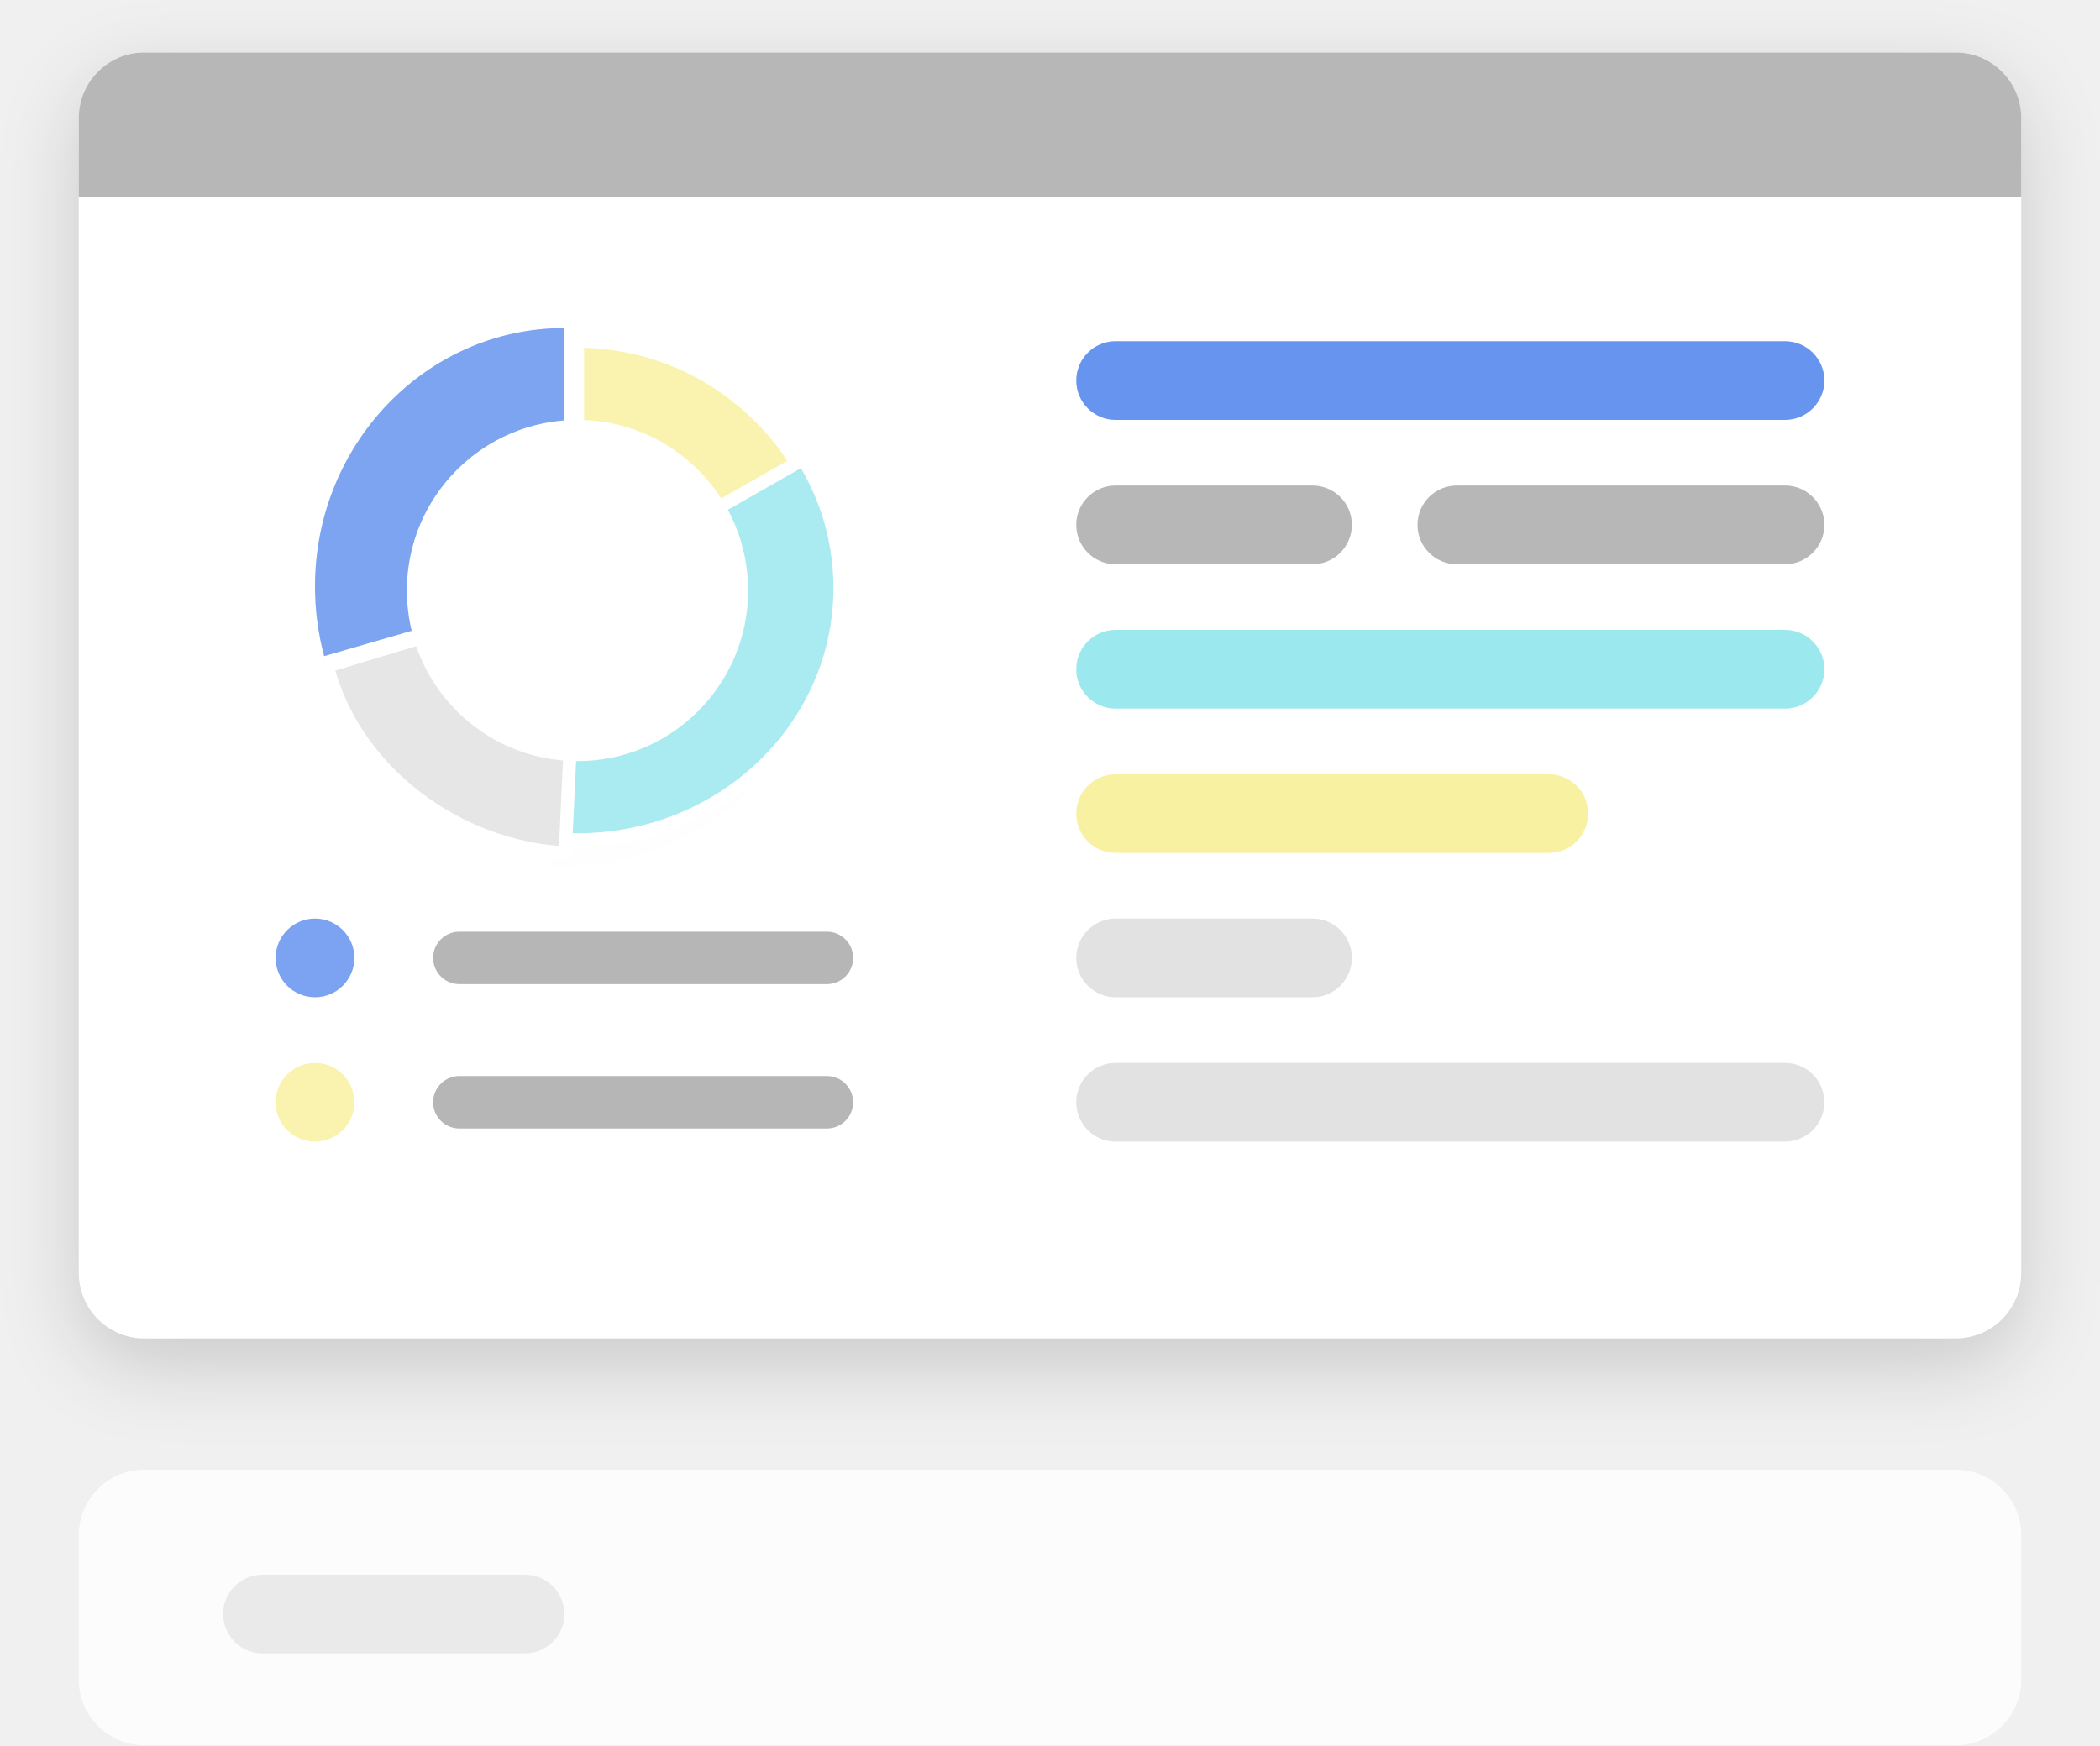
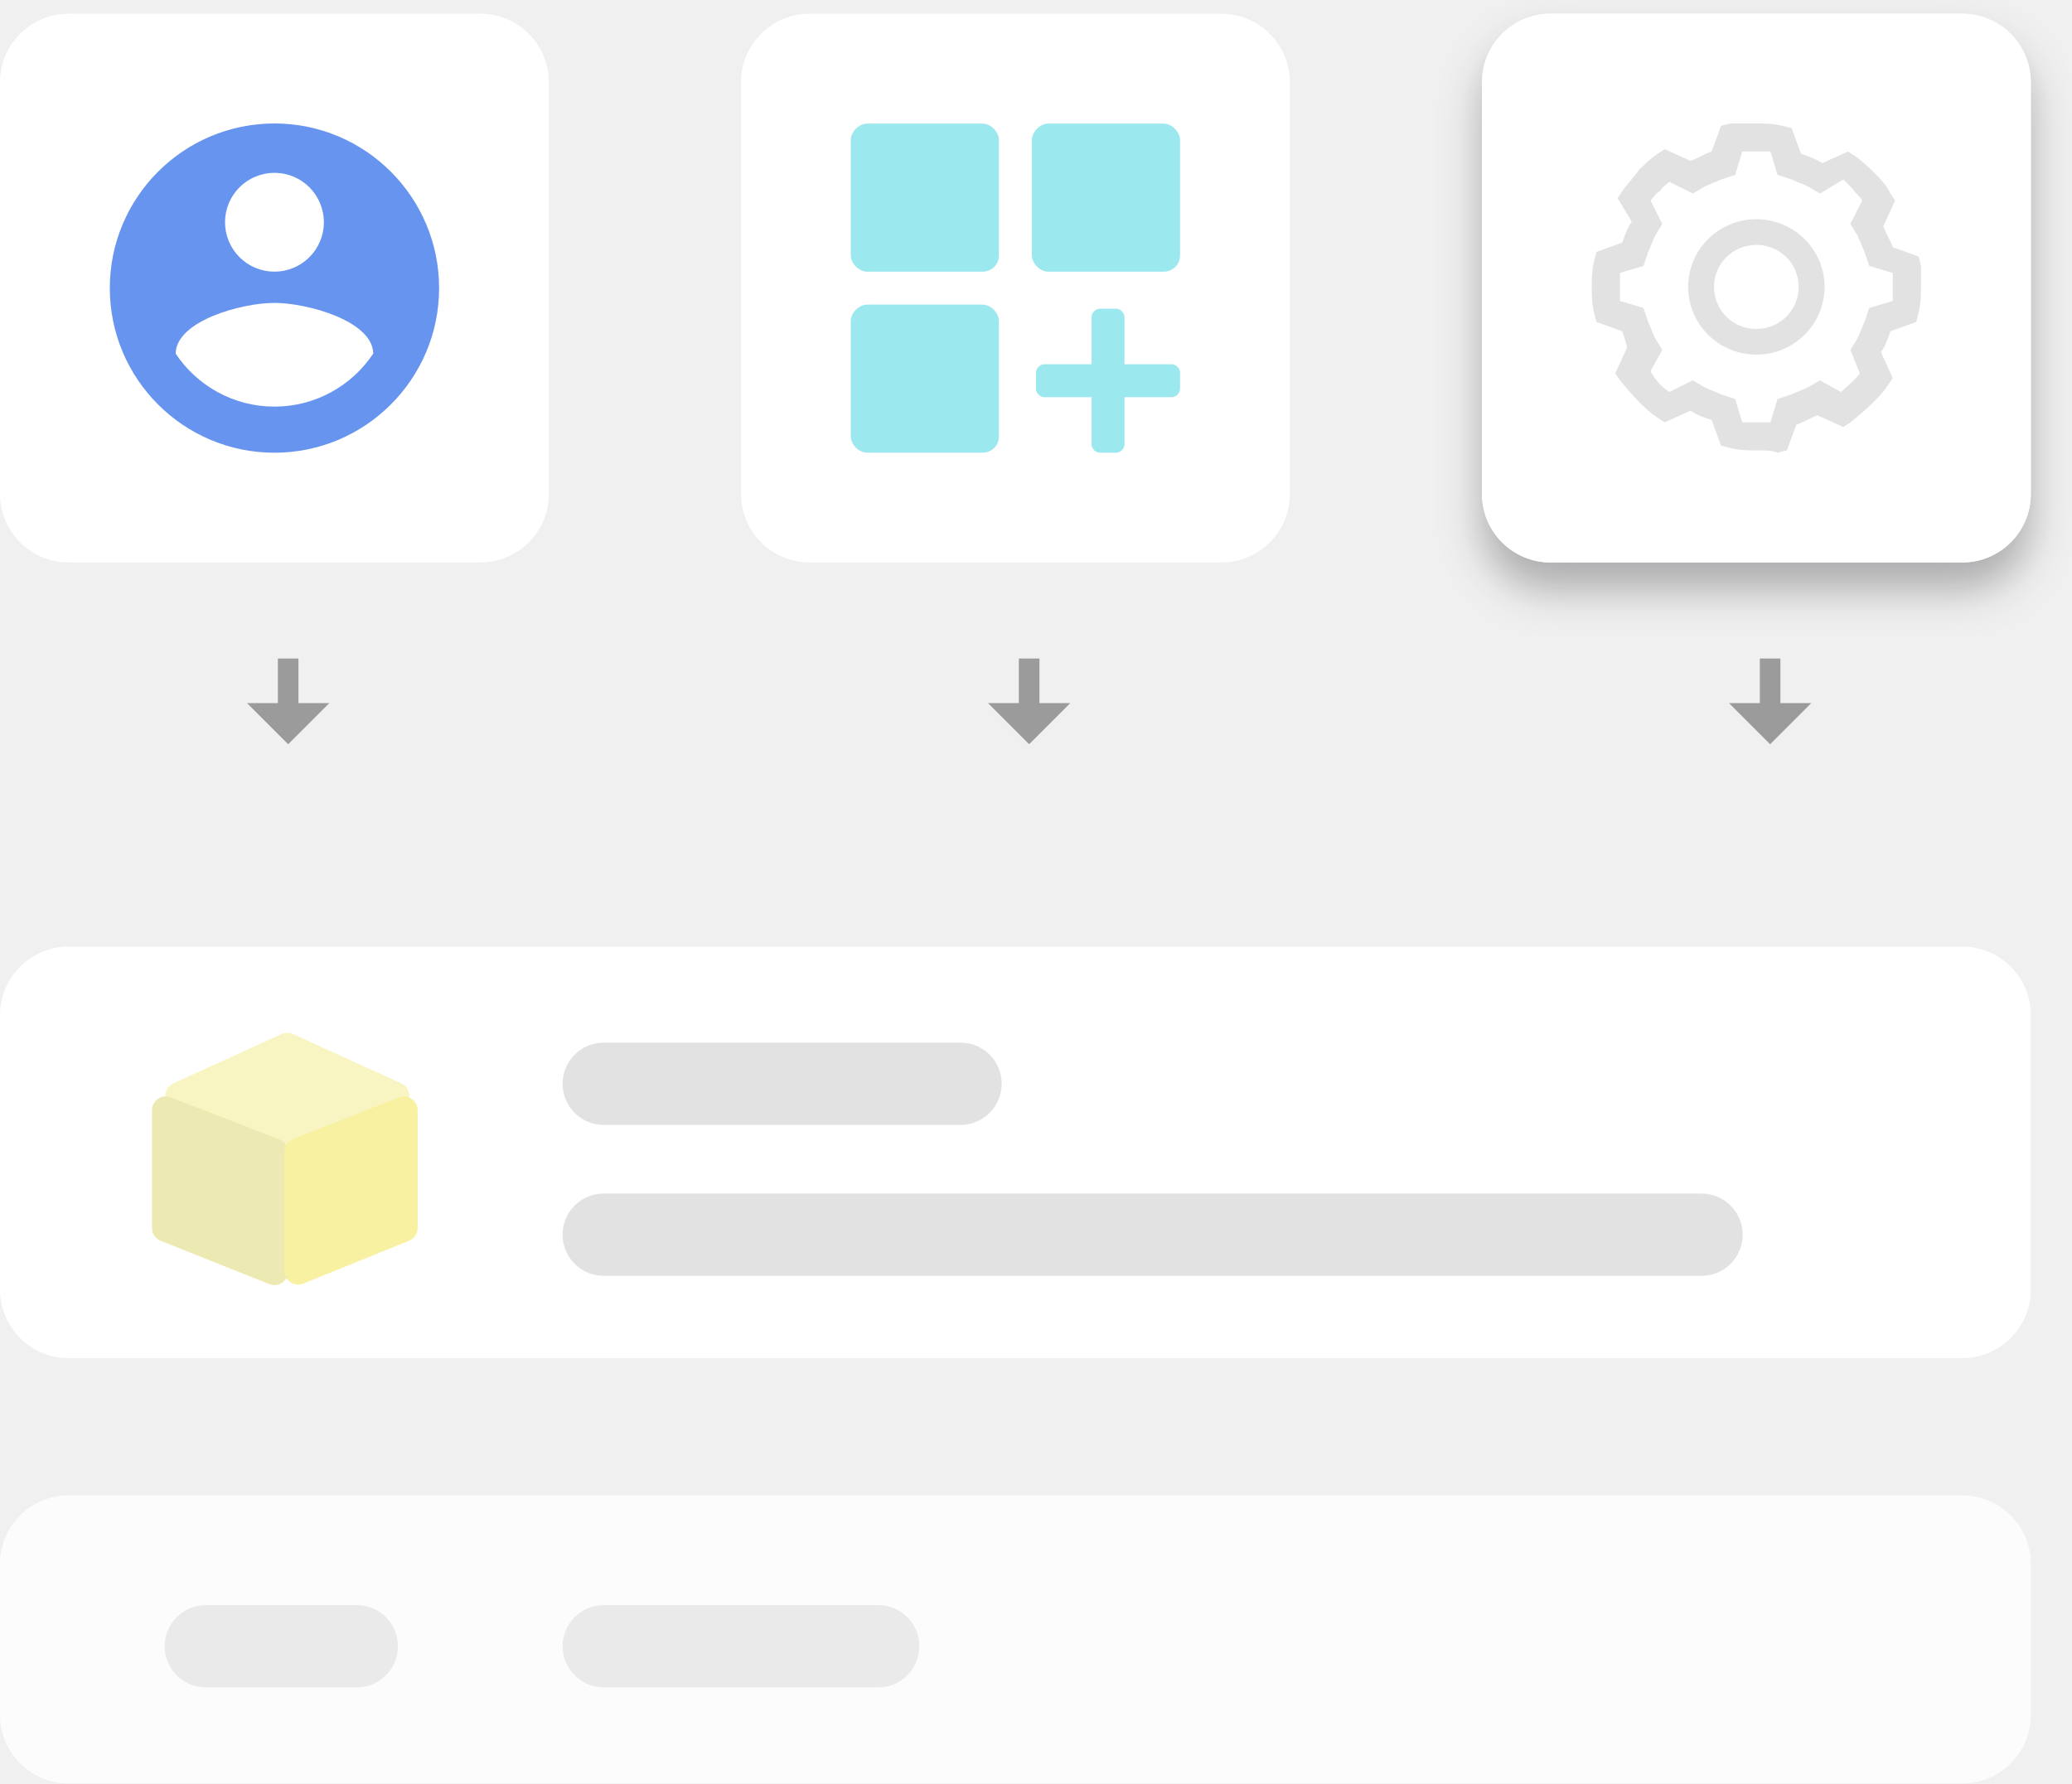
- <svg xmlns="http://www.w3.org/2000/svg" xmlns:xlink="http://www.w3.org/1999/xlink" width="160px" height="133px" viewBox="0 0 160 133" version="1.1">
+ <svg xmlns="http://www.w3.org/2000/svg" xmlns:xlink="http://www.w3.org/1999/xlink" width="151px" height="130px" viewBox="0 0 151 130" version="1.1">
  <defs>
-     <rect id="path-1" x="0" y="0" width="148" height="98" rx="5" />
-     <filter x="-6.8%" y="-8.2%" width="113.5%" height="120.4%" filterUnits="objectBoundingBox" id="filter-2">
+     <rect id="path-1" x="0" y="0" width="40" height="40" rx="5" />
+     <filter x="-13.8%" y="-8.8%" width="127.5%" height="127.5%" filterUnits="objectBoundingBox" id="filter-2">
      <feOffset dx="0" dy="2" in="SourceAlpha" result="shadowOffsetOuter1" />
-       <feGaussianBlur stdDeviation="3" in="shadowOffsetOuter1" result="shadowBlurOuter1" />
-       <feColorMatrix values="0 0 0 0 0   0 0 0 0 0   0 0 0 0 0  0 0 0 0.16 0" type="matrix" in="shadowBlurOuter1" />
+       <feGaussianBlur stdDeviation="1.5" in="shadowOffsetOuter1" result="shadowBlurOuter1" />
+       <feColorMatrix values="0 0 0 0 0.079   0 0 0 0 0.082   0 0 0 0 0.102  0 0 0 0.308 0" type="matrix" in="shadowBlurOuter1" />
    </filter>
-     <path d="M37,10.789 C33.553,4.928 27.23,1 20,1 L20,21 L37,10.789 Z" id="path-3" />
-     <path d="M19,0 C8.507,0 0,8.818 0,19.695 C0,21.533 0.244,23.312 0.698,25 L19,19.695 L19,0 Z" id="path-4" />
-     <path d="M37.199,10 L19.999,19.802 L19,38.976 C19.331,38.992 19.664,39 19.999,39 C31.045,39 40,30.405 40,19.802 C40,16.221 38.978,12.869 37.199,10 Z" id="path-5" />
-     <path d="M0.932,25.765 C3.05,33.896 10.903,39.569 19.066,40 L20,20 L0.932,25.765 Z" id="path-6" />
  </defs>
-   <g id="产品模块" stroke="none" stroke-width="1" fill="none" fill-rule="evenodd">
-     <g id="产品模块-1" transform="translate(-510, -1603)">
-       <g id="Group-29" transform="translate(516, 1607)">
-         <g id="Rectangle-4-Copy-16">
-           <use fill="black" fill-opacity="1" filter="url(#filter-2)" xlink:href="#path-1" />
-           <use fill="#FFFFFF" fill-rule="evenodd" xlink:href="#path-1" />
+   <g id="Page-1" stroke="none" stroke-width="1" fill="none" fill-rule="evenodd">
+     <g id="wiki-2" transform="translate(0, 1)">
+       <rect id="Rectangle-4-Copy-3" fill="#FFFFFF" fill-rule="nonzero" x="0" y="68" width="148" height="30" rx="5" />
+       <g id="Group-11-Copy" transform="translate(11, 69)" fill-rule="nonzero">
+         <path d="M7.045,6.401 L15.169,3.366 C15.686,3.173 16.262,3.435 16.456,3.953 C16.545,4.193 16.539,4.459 16.439,4.695 L13.1,12.516 C12.999,12.753 12.81,12.942 12.573,13.043 L4.753,16.381 C4.245,16.598 3.657,16.362 3.44,15.854 C3.34,15.618 3.334,15.352 3.423,15.111 L6.458,6.987 C6.56,6.716 6.774,6.502 7.045,6.401 Z" id="Rectangle-7" fill="#F9F5C2" transform="translate(9.939495, 9.88201) rotate(45) translate(-9.939495, -9.88201) " />
+         <path d="M2.235,11.837 L10.916,11.837 C11.468,11.837 11.916,12.284 11.916,12.837 C11.916,12.963 11.892,13.089 11.845,13.207 L8.686,21.129 C8.535,21.509 8.167,21.759 7.757,21.759 L-0.837,21.759 C-1.389,21.759 -1.837,21.311 -1.837,20.759 C-1.837,20.635 -1.814,20.512 -1.769,20.397 L1.303,12.475 C1.452,12.09 1.822,11.837 2.235,11.837 Z" id="Rectangle-7-Copy" fill="#EDE9B2" transform="translate(5.039556, 16.79756) rotate(90) translate(-5.039556, -16.79756) " />
+         <path d="M11.76,11.924 L20.436,11.924 C20.988,11.924 21.436,12.372 21.436,12.924 C21.436,13.053 21.411,13.181 21.363,13.3 L18.238,21.015 C18.085,21.393 17.719,21.64 17.311,21.64 L8.722,21.64 C8.169,21.64 7.722,21.192 7.722,20.64 C7.722,20.514 7.745,20.39 7.791,20.273 L10.83,12.558 C10.98,12.176 11.349,11.924 11.76,11.924 Z" id="Rectangle-7-Copy-2" fill="#F8F1A1" transform="translate(14.57883, 16.78204) scale(-1, 1) rotate(90) translate(-14.57883, -16.78204) " />
+       </g>
+       <rect id="Rectangle-2-Copy-20" fill="#E2E2E2" fill-rule="nonzero" x="41" y="86" width="86" height="6" rx="3" />
+       <rect id="Rectangle-2-Copy-22" fill="#E2E2E2" fill-rule="nonzero" x="41" y="75" width="32" height="6" rx="3" />
+       <g id="Rectangle-4-Copy-17" transform="translate(108, 0)">
+         <g id="path-1-link" fill-rule="nonzero">
+           <g id="path-1">
+             <use fill="black" fill-opacity="1" filter="url(#filter-2)" xlink:href="#path-1" />
+             <use fill="#FFFFFF" fill-rule="evenodd" xlink:href="#path-1" />
+           </g>
        </g>
-         <rect id="Rectangle-2-Copy-19" fill="#6694EF" x="76" y="22" width="57" height="6" rx="3" />
-         <rect id="Rectangle-2-Copy-20" fill="#9BE8EF" x="76" y="44" width="57" height="6" rx="3" />
-         <rect id="Rectangle-2-Copy-21" fill="#E2E2E2" x="76" y="66" width="21" height="6" rx="3" />
-         <rect id="Rectangle-2-Copy-39" fill="#E2E2E2" x="76" y="77" width="57" height="6" rx="3" />
-         <rect id="Rectangle-2-Copy-22" fill="#B7B7B7" x="76" y="33" width="21" height="6" rx="3" />
-         <rect id="Rectangle-2-Copy-23" fill="#B7B7B7" x="102" y="33" width="31" height="6" rx="3" />
-         <rect id="Rectangle-2-Copy-24" fill="#F8F1A1" x="76" y="55" width="39" height="6" rx="3" />
-         <g id="Group-27" transform="translate(18, 21)">
-           <g id="Fill-5">
-             <use fill="#F8F1A1" xlink:href="#path-3" />
-             <use stroke="#FFFFFF" stroke-width="1" fill-opacity="0.15" fill="#FFFFFF" xlink:href="#path-3" />
-           </g>
-           <g id="Fill-1">
-             <use fill="#6694EF" xlink:href="#path-4" />
-             <use fill-opacity="0.15" fill="#FFFFFF" xlink:href="#path-4" />
-           </g>
-           <path d="M36.199,11 L18.999,21.14 L18,40.975 C18.331,40.991 18.664,41 18.999,41 C30.045,41 39,32.108 39,21.14 C39,17.435 37.978,13.968 36.199,11" id="Fill-9" fill="#FEFEFE" />
-           <g id="Stroke-11">
-             <use fill="#9BE8EF" xlink:href="#path-5" />
-             <use stroke="#FFFFFF" stroke-width="1" fill-opacity="0.15" fill="#FFFFFF" xlink:href="#path-5" />
-           </g>
-           <g id="Fill-13">
-             <use fill="#E2E2E2" xlink:href="#path-6" />
-             <use stroke="#FFFFFF" stroke-width="1" fill-opacity="0.15" fill="#FFFFFF" xlink:href="#path-6" />
-           </g>
-           <circle id="Oval-12" fill="#FFFFFF" cx="20" cy="20" r="13" />
+         <g id="path-1-link" fill="#FFFFFF">
+           <rect id="path-1" x="0" y="0" width="40" height="40" rx="5" />
        </g>
-         <rect id="Rectangle-6-Copy-7" fill="#7CA3F1" x="15" y="66" width="6" height="6" rx="3" />
-         <rect id="Rectangle-6-Copy-14" fill="#F9F3AF" x="15" y="77" width="6" height="6" rx="3" />
-         <rect id="Rectangle-6-Copy-13" fill-opacity="0.4" fill="#4A4A4A" x="27" y="67" width="32" height="4" rx="2" />
-         <rect id="Rectangle-6-Copy-15" fill-opacity="0.4" fill="#4A4A4A" x="27" y="78" width="32" height="4" rx="2" />
-         <path d="M5,0 L143,0 L143,0 C145.761,-5.07265313e-16 148,2.239 148,5 L148,11 L0,11 L0,5 L0,5 C-3.38176876e-16,2.239 2.239,5.07265313e-16 5,0 Z" id="Rectangle-4-Copy-20" fill="#B7B7B7" />
-         <rect id="Rectangle-4-Copy-21" fill-opacity="0.8" fill="#FFFFFF" x="0" y="108" width="148" height="21" rx="5" />
-         <rect id="Rectangle-6-Copy-11" fill-opacity="0.1" fill="#4A4A4A" x="11" y="116" width="26" height="6" rx="3" />
      </g>
+       <g id="权限管理" transform="translate(116, 8)" fill="#E2E2E2" fill-rule="nonzero">
+         <path d="M21.937,11.915 L21.937,10.894 L20.223,10.383 L19.881,9.362 C19.709,9.021 19.538,8.511 19.366,8.17 L18.852,7.319 L19.709,5.617 C19.538,5.277 19.195,5.106 19.024,4.766 L18.338,4.085 L16.624,5.106 L15.767,4.596 C15.425,4.426 14.91,4.255 14.568,4.085 L13.539,3.745 L13.025,2.043 L10.969,2.043 L10.454,3.745 L9.426,4.085 C9.083,4.255 8.569,4.426 8.226,4.596 L7.37,5.106 L5.656,4.255 C5.484,4.426 5.142,4.596 4.97,4.936 C4.627,5.106 4.456,5.447 4.285,5.617 L5.142,7.319 L4.627,8.17 C4.456,8.511 4.285,9.021 4.113,9.362 L3.77,10.383 L2.057,10.894 L2.057,12.936 L3.77,13.447 L4.113,14.468 C4.285,14.809 4.456,15.319 4.627,15.66 L5.142,16.511 L4.285,18.043 C4.627,18.723 5.142,19.234 5.656,19.574 L7.37,18.723 L8.226,19.234 C8.569,19.404 9.083,19.574 9.426,19.745 L10.454,20.085 L10.969,21.787 L13.025,21.787 L13.539,20.085 L14.568,19.745 C14.91,19.574 15.425,19.404 15.767,19.234 L16.624,18.723 L18.167,19.574 C18.681,19.064 19.195,18.723 19.538,18.213 L18.852,16.511 L19.366,15.66 C19.538,15.319 19.709,14.809 19.881,14.468 L20.223,13.447 L21.937,12.936 L21.937,11.915 Z M23.822,13.787 L23.651,14.468 L21.766,15.149 C21.594,15.66 21.423,16.17 21.08,16.681 L21.937,18.553 L21.594,19.064 C20.909,20.085 19.881,20.936 18.852,21.787 L18.338,22.128 L16.453,21.277 C15.939,21.447 15.425,21.787 14.91,21.957 L14.225,23.83 L13.539,24 C13.197,23.83 12.682,23.83 11.997,23.83 C11.483,23.83 10.797,23.83 10.112,23.66 L9.426,23.489 L8.741,21.617 C8.226,21.447 7.712,21.277 7.198,20.936 L5.313,21.787 L4.799,21.447 C3.77,20.766 2.914,19.745 2.057,18.723 L1.714,18.213 L2.571,16.34 C2.571,16.17 2.399,15.66 2.228,15.149 L0.343,14.468 L0.171,13.787 C0,13.106 0,12.426 0,11.915 C0,11.404 0,10.723 0.171,10.043 L0.343,9.362 L2.228,8.681 C2.399,8.17 2.571,7.66 2.914,7.149 L1.885,5.447 L2.228,4.936 C2.571,4.426 3.085,3.915 3.428,3.404 C3.77,3.064 4.285,2.553 4.799,2.213 L5.313,1.872 L7.198,2.723 C7.712,2.553 8.226,2.213 8.741,2.043 L9.426,0.17 L10.112,0 L11.997,0 C12.511,0 13.197,0 13.882,0.17 L14.568,0.34 L15.253,2.213 C15.767,2.383 16.282,2.553 16.796,2.894 L18.681,2.043 L19.195,2.383 C19.709,2.723 20.223,3.234 20.566,3.574 C21.08,4.085 21.423,4.426 21.766,5.106 L22.109,5.617 L21.252,7.489 C21.423,8 21.766,8.511 21.937,9.021 L23.822,9.702 L23.994,10.383 L23.994,11.915 C23.994,12.426 23.994,13.106 23.822,13.787 Z" id="Shape" />
+         <path d="M11.997,14.979 C13.711,14.979 15.082,13.617 15.082,11.915 C15.082,10.213 13.711,8.851 11.997,8.851 C10.283,8.851 8.912,10.213 8.912,11.915 C8.912,13.617 10.283,14.979 11.997,14.979 Z M11.997,16.851 C9.255,16.851 7.027,14.638 7.027,11.915 C7.027,9.191 9.255,6.979 11.997,6.979 C14.739,6.979 16.967,9.191 16.967,11.915 C16.967,14.638 14.739,16.851 11.997,16.851 Z" id="Shape" />
+       </g>
+       <rect id="Rectangle-4-Copy-39" fill="#FFFFFF" fill-rule="nonzero" x="54" y="0" width="40" height="40" rx="5" />
+       <g id="权限管理-(1)" transform="translate(62, 8)" fill="#9BE8EF" fill-rule="nonzero">
+         <path d="M23.397,19.951 L19.948,19.951 L19.948,23.4 C19.948,23.7 19.648,24 19.348,24 L18.148,24 C17.848,24 17.548,23.7 17.548,23.4 L17.548,19.951 L14.098,19.951 C13.798,19.951 13.499,19.651 13.499,19.351 L13.499,18.152 C13.499,17.852 13.798,17.552 14.098,17.552 L17.548,17.552 L17.548,14.103 C17.548,13.803 17.848,13.504 18.148,13.504 L19.348,13.504 C19.648,13.504 19.948,13.803 19.948,14.104 L19.948,17.552 L23.397,17.552 C23.697,17.552 23.997,17.852 23.997,18.152 L23.997,19.352 C23.997,19.651 23.697,19.951 23.397,19.951 L23.397,19.951 Z M22.797,10.805 L14.398,10.805 C13.798,10.805 13.199,10.205 13.199,9.605 L13.199,1.208 C13.199,0.609 13.798,0.009 14.398,0.009 L22.797,0.009 C23.397,0.009 23.997,0.609 23.997,1.208 L23.997,9.605 C23.997,10.355 23.397,10.805 22.797,10.805 L22.797,10.805 Z M9.599,24 L1.2,24 C0.6,24 6.67214076e-05,23.4 6.67214076e-05,22.8 L6.67214076e-05,14.403 C6.67214076e-05,13.804 0.6,13.204 1.2,13.204 L9.599,13.204 C10.199,13.204 10.799,13.804 10.799,14.403 L10.799,22.8 C10.799,23.55 10.199,24 9.599,24 Z M9.599,10.805 L1.2,10.805 C0.6,10.805 6.67214076e-05,10.205 6.67214076e-05,9.605 L6.67214076e-05,1.208 C6.67214076e-05,0.608 0.6,0.009 1.2,0.009 L9.599,0.009 C10.199,0.009 10.799,0.608 10.799,1.208 L10.799,9.605 C10.799,10.355 10.199,10.805 9.599,10.805 Z" id="Shape" />
+       </g>
+       <rect id="Rectangle-4-Copy-40" fill="#FFFFFF" fill-rule="nonzero" x="0" y="0" width="40" height="40" rx="5" />
+       <path d="M20.001,8 C13.378,8 8.002,13.376 8.002,20 C8.002,26.624 13.378,32 20.001,32 C26.624,32 32,26.624 32,20 C32,13.376 26.624,8 20.001,8 Z M20.001,11.6 C21.993,11.6 23.601,13.208 23.601,15.2 C23.601,17.192 21.993,18.8 20.001,18.8 C18.009,18.8 16.401,17.192 16.401,15.2 C16.401,13.208 18.009,11.6 20.001,11.6 Z M20.001,28.64 C17.001,28.64 14.349,27.104 12.801,24.776 C12.837,22.387 17.601,21.08 20.001,21.08 C22.389,21.08 27.164,22.387 27.2,24.776 C25.652,27.104 23.001,28.64 20.001,28.64 Z" id="Fill-9" fill="#6694EF" fill-rule="nonzero" />
+       <polygon id="Fill-45-Copy-5" fill="#9B9B9B" fill-rule="nonzero" transform="translate(129, 50.12531) rotate(90) translate(-129, -50.12531) " points="129.125 47.125 129.125 49.375 125.875 49.375 125.875 50.875 129.125 50.875 129.125 53.125 132.125 50.125" />
+       <polygon id="Fill-45-Copy-6" fill="#9B9B9B" fill-rule="nonzero" transform="translate(75, 50.12531) rotate(90) translate(-75, -50.12531) " points="75.125 47.125 75.125 49.375 71.875 49.375 71.875 50.875 75.125 50.875 75.125 53.125 78.125 50.125" />
+       <polygon id="Fill-45-Copy-7" fill="#9B9B9B" fill-rule="nonzero" transform="translate(21, 50.12531) rotate(90) translate(-21, -50.12531) " points="21.125 47.125 21.125 49.375 17.875 49.375 17.875 50.875 21.125 50.875 21.125 53.125 24.125 50.125" />
+       <rect id="Rectangle-4-Copy-4" fill-opacity="0.8" fill="#FFFFFF" fill-rule="nonzero" x="0" y="108" width="148" height="21" rx="5" />
+       <rect id="Rectangle-6-Copy-4" fill-opacity="0.1" fill="#4A4A4A" fill-rule="nonzero" x="41" y="116" width="26" height="6" rx="3" />
+       <rect id="Rectangle-6-Copy-21" fill-opacity="0.1" fill="#4A4A4A" fill-rule="nonzero" x="12" y="116" width="17" height="6" rx="3" />
    </g>
  </g>
</svg>
